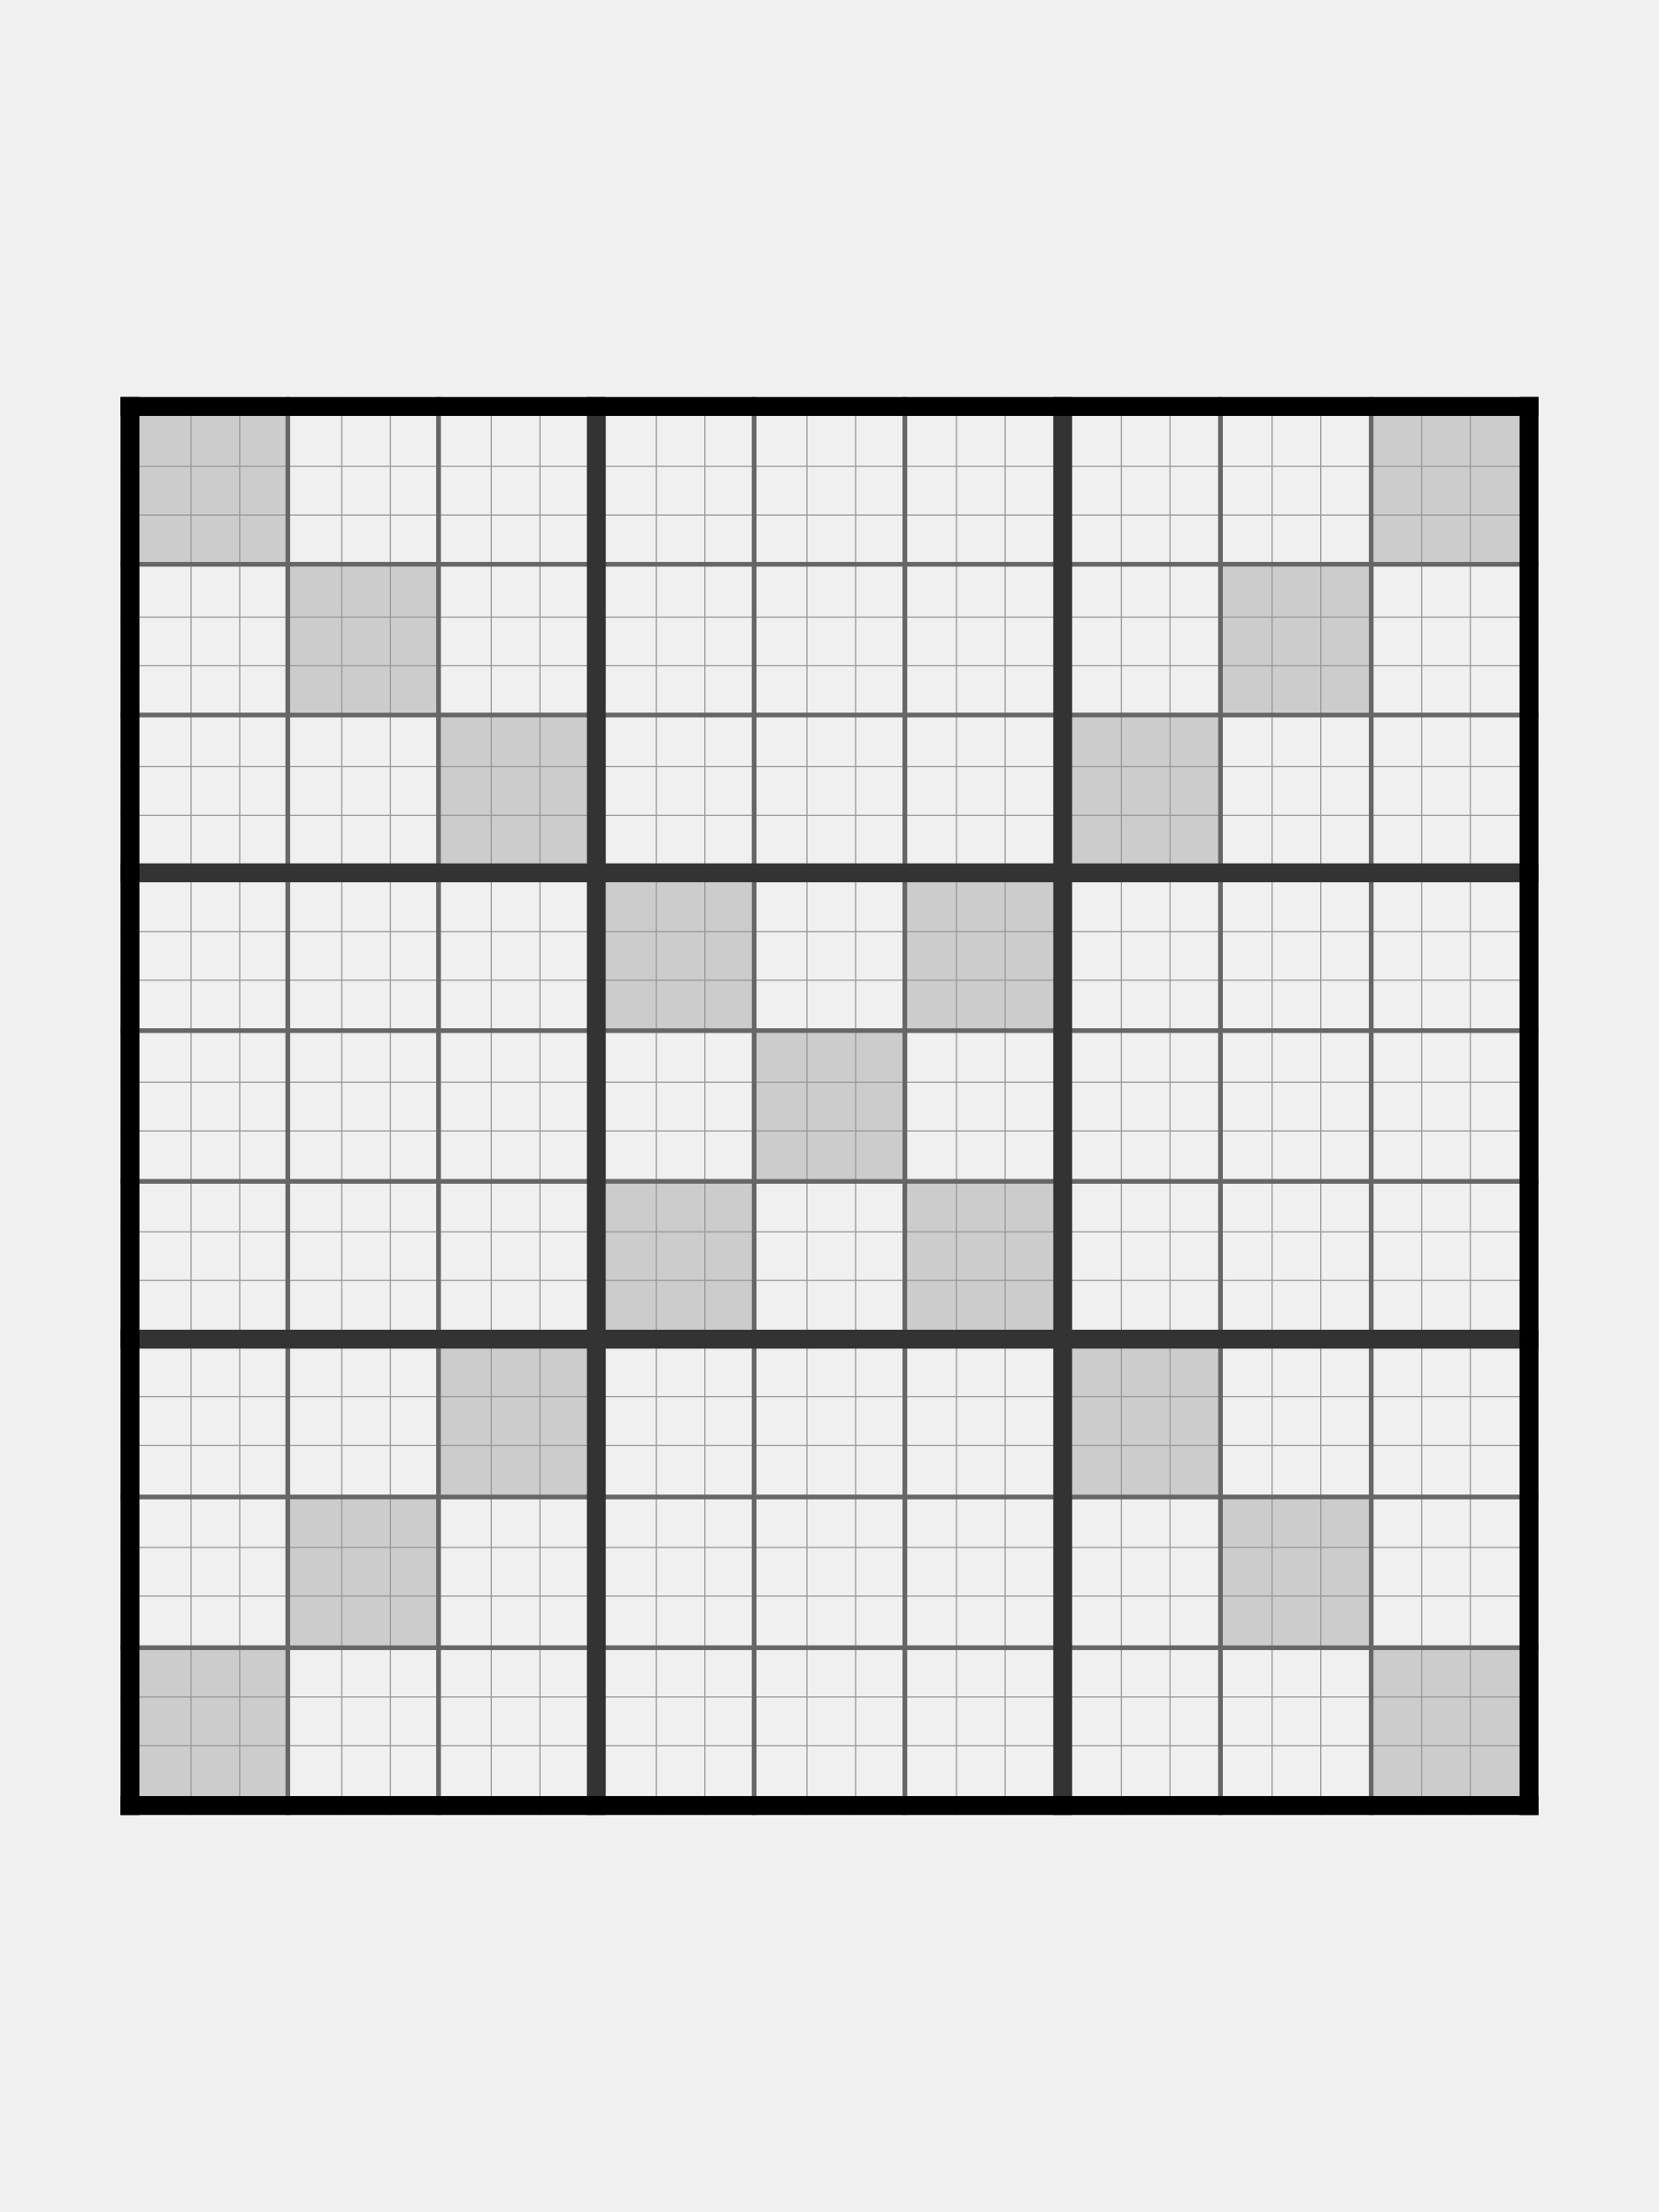
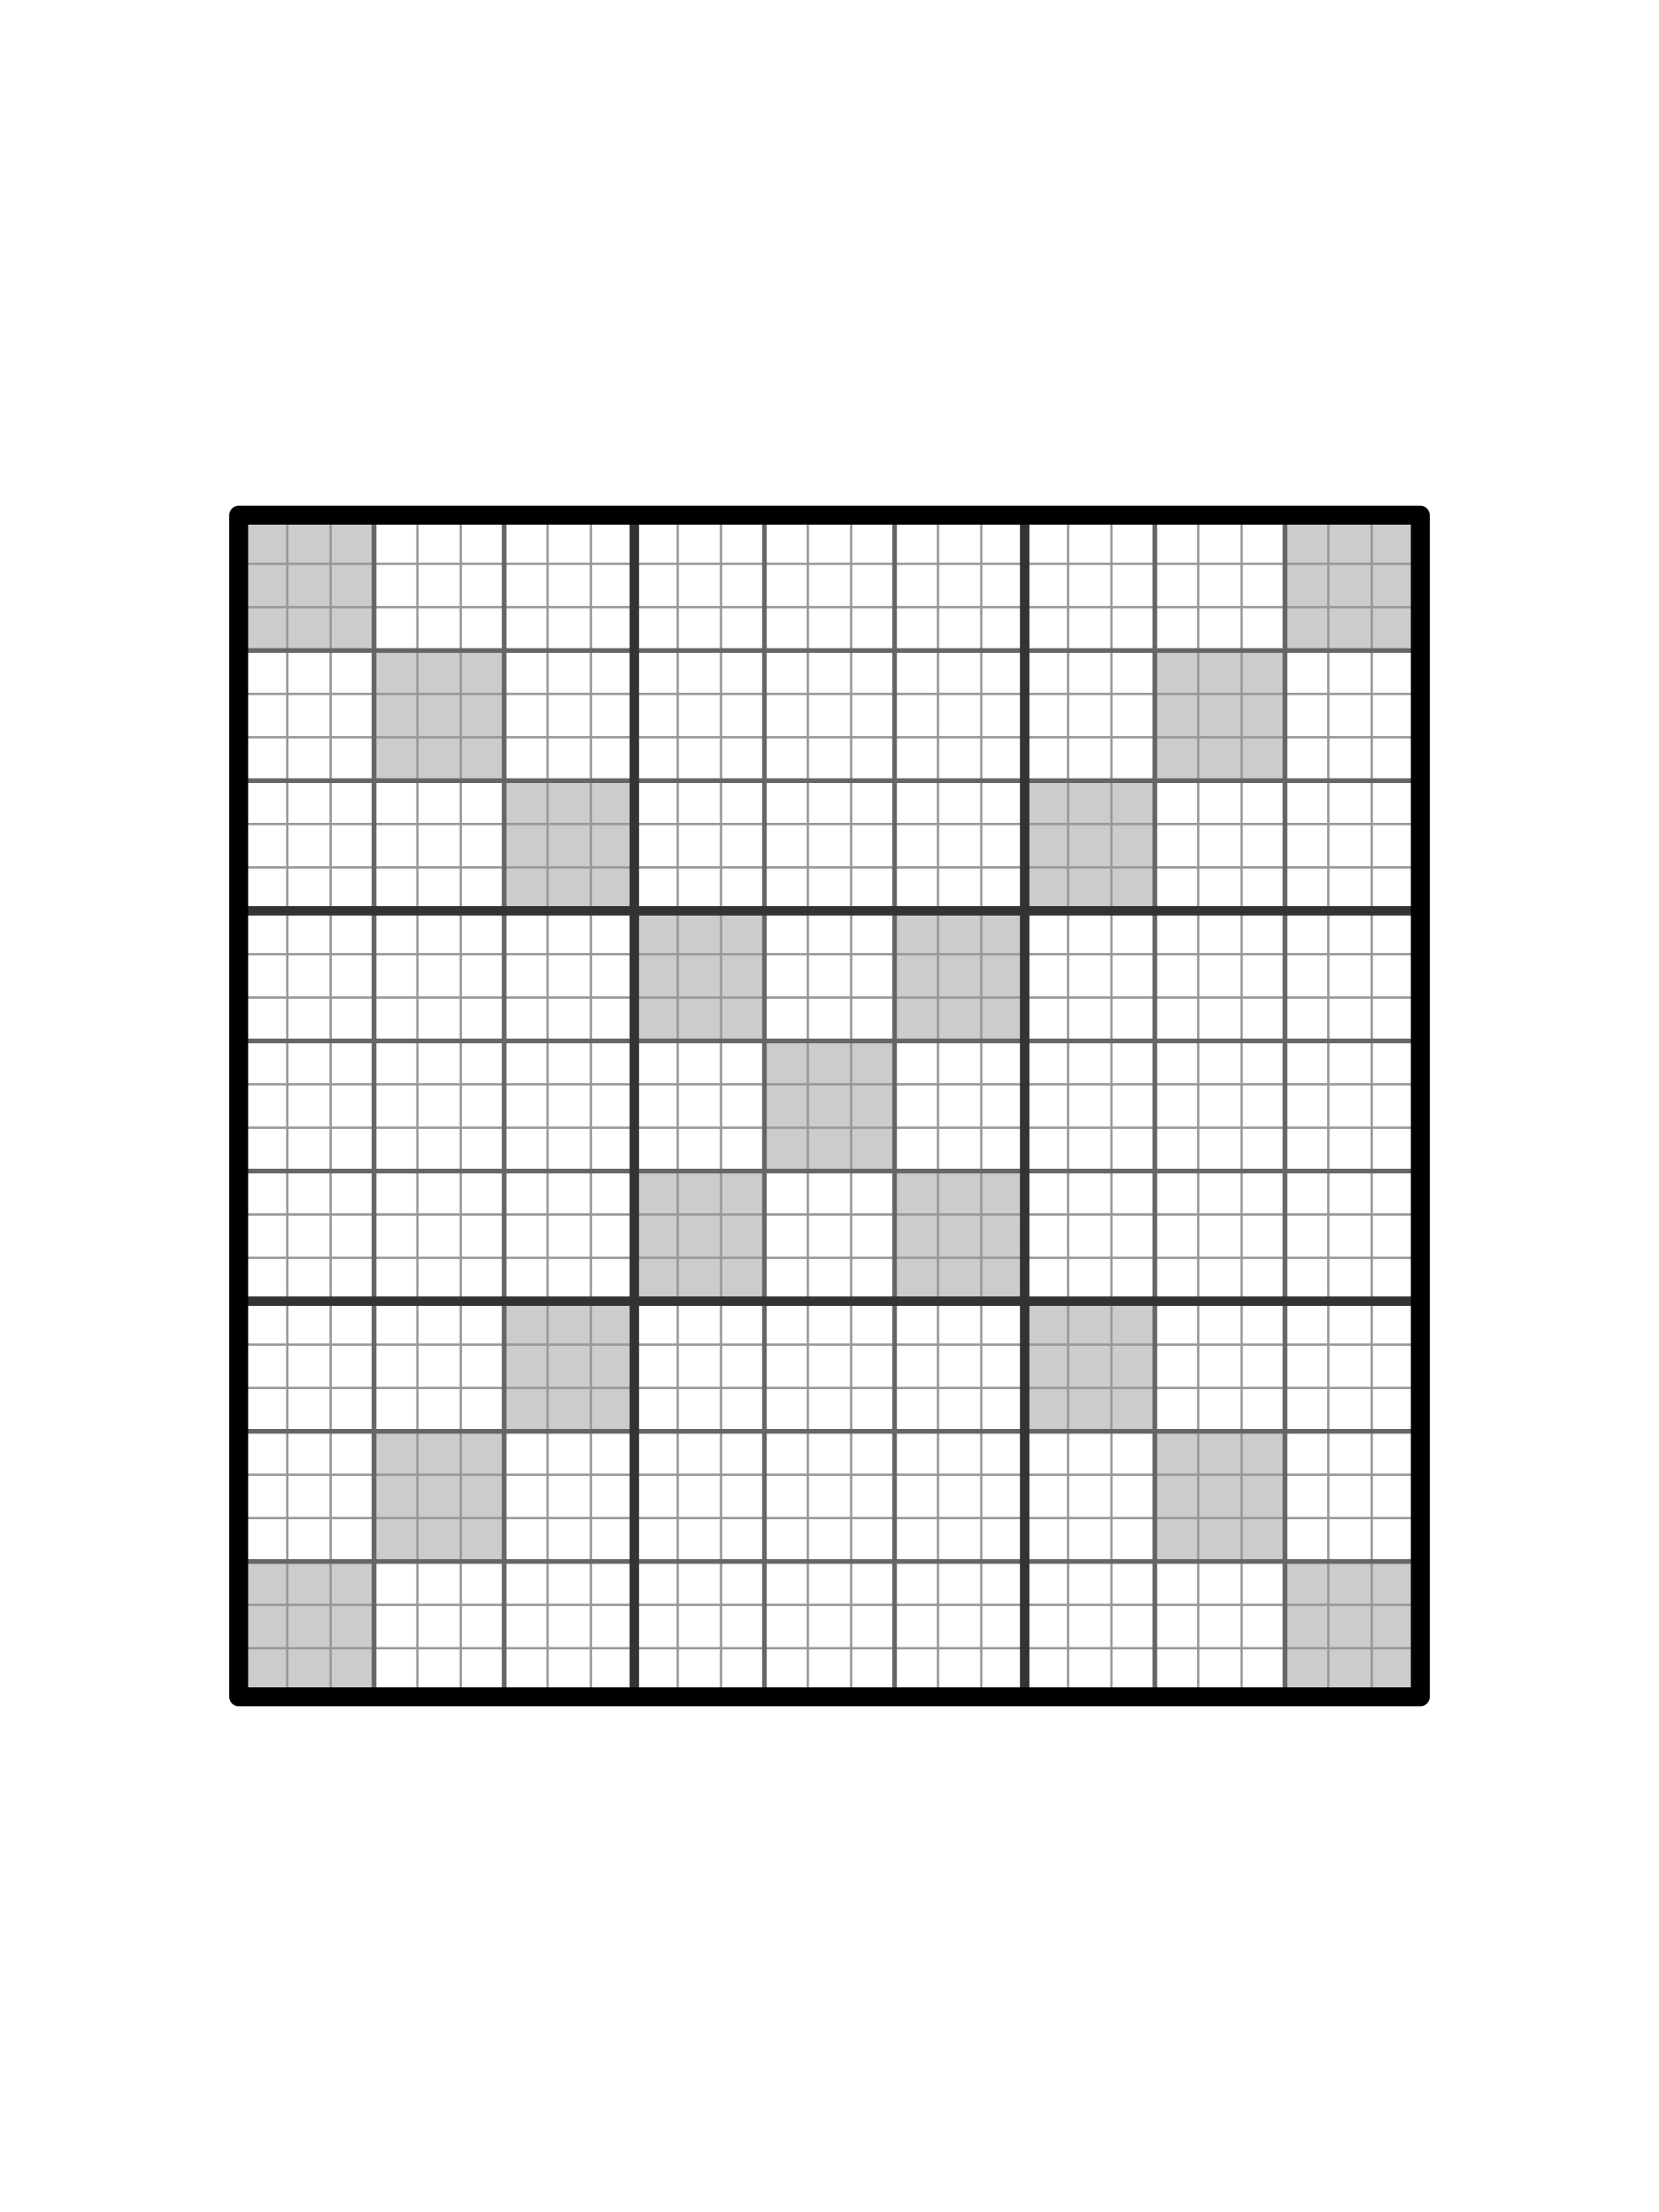
<svg xmlns="http://www.w3.org/2000/svg" width="14.625in" height="19.5in" viewBox="0 0 371.475 495.3" version="1.1" id="svg5">
  <defs id="defs2" />
-   <g id="layer1" transform="translate(-165.3775,-36.90938)">
-     <g id="g10742" transform="translate(192.365,125.8094)">
-       <g id="g1803" style="fill:#cccccc;fill-opacity:1" transform="translate(-192.365,-125.8094)">
-         <rect style="vector-effect:non-scaling-stroke;fill:#cccccc;fill-opacity:1;stroke-width:0.265;-inkscape-stroke:hairline" id="rect1705" width="32.691" height="32.691" x="196.598" y="130.043" />
-         <rect style="vector-effect:non-scaling-stroke;fill:#cccccc;fill-opacity:1;stroke-width:0.265;-inkscape-stroke:hairline" id="rect1705-4" width="32.691" height="32.691" x="230.348" y="163.792" />
-         <rect style="vector-effect:non-scaling-stroke;fill:#cccccc;fill-opacity:1;stroke-width:0.265;-inkscape-stroke:hairline" id="rect1705-1" width="32.691" height="32.691" x="264.097" y="197.541" />
-         <rect style="vector-effect:non-scaling-stroke;fill:#cccccc;fill-opacity:1;stroke-width:0.265;-inkscape-stroke:hairline" id="rect1705-4-5" width="32.691" height="32.691" x="334.769" y="268.214" />
-         <rect style="vector-effect:non-scaling-stroke;fill:#cccccc;fill-opacity:1;stroke-width:0.265;-inkscape-stroke:hairline" id="rect1705-1-9" width="32.691" height="32.691" x="368.519" y="301.963" />
-         <rect style="vector-effect:non-scaling-stroke;fill:#cccccc;fill-opacity:1;stroke-width:0.265;-inkscape-stroke:hairline" id="rect1705-4-8" width="32.691" height="32.691" x="301.02" y="234.465" />
-         <rect style="vector-effect:non-scaling-stroke;fill:#cccccc;fill-opacity:1;stroke-width:0.265;-inkscape-stroke:hairline" id="rect1705-4-5-7" width="32.691" height="32.691" x="439.192" y="372.636" />
-         <rect style="vector-effect:non-scaling-stroke;fill:#cccccc;fill-opacity:1;stroke-width:0.265;-inkscape-stroke:hairline" id="rect1705-1-9-5" width="32.691" height="32.691" x="472.941" y="406.385" />
-         <rect style="vector-effect:non-scaling-stroke;fill:#cccccc;fill-opacity:1;stroke-width:0.265;-inkscape-stroke:hairline" id="rect1705-4-8-3" width="32.691" height="32.691" x="405.443" y="338.886" />
-         <rect style="vector-effect:non-scaling-stroke;fill:#cccccc;fill-opacity:1;stroke-width:0.265;-inkscape-stroke:hairline" id="rect1705-4-5-7-8" width="32.691" height="32.691" x="372.636" y="-263.038" transform="rotate(90)" />
-         <rect style="vector-effect:non-scaling-stroke;fill:#cccccc;fill-opacity:1;stroke-width:0.265;-inkscape-stroke:hairline" id="rect1705-1-9-5-8" width="32.691" height="32.691" x="406.385" y="-229.289" transform="rotate(90)" />
-         <rect style="vector-effect:non-scaling-stroke;fill:#cccccc;fill-opacity:1;stroke-width:0.265;-inkscape-stroke:hairline" id="rect1705-4-8-3-3" width="32.691" height="32.691" x="338.887" y="-296.787" transform="rotate(90)" />
-         <rect style="vector-effect:non-scaling-stroke;fill:#cccccc;fill-opacity:1;stroke-width:0.265;-inkscape-stroke:hairline" id="rect1705-4-5-7-8-1" width="32.691" height="32.691" x="163.791" y="-471.882" transform="rotate(90)" />
-         <rect style="vector-effect:non-scaling-stroke;fill:#cccccc;fill-opacity:1;stroke-width:0.265;-inkscape-stroke:hairline" id="rect1705-1-9-5-8-8" width="32.691" height="32.691" x="197.54" y="-438.133" transform="rotate(90)" />
-         <rect style="vector-effect:non-scaling-stroke;fill:#cccccc;fill-opacity:1;stroke-width:0.265;-inkscape-stroke:hairline" id="rect1705-4-8-3-3-9" width="32.691" height="32.691" x="130.042" y="-505.632" transform="rotate(90)" />
-         <rect style="vector-effect:non-scaling-stroke;fill:#cccccc;fill-opacity:1;stroke-width:0.265;-inkscape-stroke:hairline" id="rect1705-1-9-5-8-8-6" width="32.691" height="32.691" x="301.963" y="-333.711" transform="rotate(90)" />
-         <rect style="vector-effect:non-scaling-stroke;fill:#cccccc;fill-opacity:1;stroke-width:0.265;-inkscape-stroke:hairline" id="rect1705-4-8-3-3-9-4" width="32.691" height="32.691" x="234.464" y="-401.21" transform="rotate(90)" />
+   <g id="layer2" transform="matrix(1.101322,0,0,1.101322,-18.81922,-25.0923)" style="stroke-width:0.908">
+     <rect style="fill:#ffffff;fill-opacity:1;stroke-width:0.48;stroke-linecap:round;stroke-linejoin:round" id="rect47" width="337.299" height="449.732" x="17.088" y="22.784" />
+     <g id="g8" style="stroke-width:0.908">
+       <g id="g7" style="stroke-width:0.908">
+         <rect style="fill:#cccccc;fill-opacity:1;stroke:none;stroke-width:0.48;stroke-linecap:round;stroke-linejoin:round;stroke-dasharray:none;stroke-opacity:1;paint-order:markers stroke fill" id="rect6-3-8-3" width="26.458" height="26.458" x="278.342" y="340.255" />
+         <rect style="fill:#cccccc;fill-opacity:1;stroke:none;stroke-width:0.48;stroke-linecap:round;stroke-linejoin:round;stroke-dasharray:none;stroke-opacity:1;paint-order:markers stroke fill" id="rect6-9-4-6" width="26.458" height="26.458" x="251.883" y="313.796" />
+         <rect style="fill:#cccccc;fill-opacity:1;stroke:none;stroke-width:0.48;stroke-linecap:round;stroke-linejoin:round;stroke-dasharray:none;stroke-opacity:1;paint-order:markers stroke fill" id="rect6-7-0" width="26.458" height="26.458" x="225.425" y="287.338" />
+         <rect style="fill:#cccccc;fill-opacity:1;stroke:none;stroke-width:0.48;stroke-linecap:round;stroke-linejoin:round;stroke-dasharray:none;stroke-opacity:1;paint-order:markers stroke fill" id="rect6-3-8" width="26.458" height="26.458" x="198.967" y="260.88" />
+         <rect style="fill:#cccccc;fill-opacity:1;stroke:none;stroke-width:0.48;stroke-linecap:round;stroke-linejoin:round;stroke-dasharray:none;stroke-opacity:1;paint-order:markers stroke fill" id="rect6-9-4" width="26.458" height="26.458" x="172.508" y="234.421" />
+         <rect style="fill:#cccccc;fill-opacity:1;stroke:none;stroke-width:0.48;stroke-linecap:round;stroke-linejoin:round;stroke-dasharray:none;stroke-opacity:1;paint-order:markers stroke fill" id="rect6-7" width="26.458" height="26.458" x="146.05" y="207.963" />
+         <rect style="fill:#cccccc;fill-opacity:1;stroke:none;stroke-width:0.48;stroke-linecap:round;stroke-linejoin:round;stroke-dasharray:none;stroke-opacity:1;paint-order:markers stroke fill" id="rect6-3" width="26.458" height="26.458" x="119.592" y="181.504" />
+         <rect style="fill:#cccccc;fill-opacity:1;stroke:none;stroke-width:0.48;stroke-linecap:round;stroke-linejoin:round;stroke-dasharray:none;stroke-opacity:1;paint-order:markers stroke fill" id="rect6-9" width="26.458" height="26.458" x="93.133" y="155.046" />
+         <rect style="fill:#cccccc;fill-opacity:1;stroke:none;stroke-width:0.48;stroke-linecap:round;stroke-linejoin:round;stroke-dasharray:none;stroke-opacity:1;paint-order:markers stroke fill" id="rect6" width="26.458" height="26.458" x="66.675" y="128.588" />
      </g>
-       <g id="g9826" style="display:inline;fill:#999999;fill-opacity:1">
-         <rect style="fill:#999999;fill-opacity:1;stroke:none;stroke-width:4;stroke-dasharray:none;stroke-opacity:1" id="rect7811-1" width="0.265" height="317.5" x="15.661" y="0" />
-         <rect style="display:inline;fill:#999999;fill-opacity:1;stroke:none;stroke-width:4;stroke-dasharray:none;stroke-opacity:1" id="rect7811-1-33" width="0.265" height="317.5" x="26.558" y="8e-06" />
-         <rect style="display:inline;fill:#999999;fill-opacity:1;stroke:none;stroke-width:4;stroke-dasharray:none;stroke-opacity:1" id="rect7811-1-38" width="0.265" height="317.5" x="49.41" y="8e-06" />
-         <rect style="fill:#999999;fill-opacity:1;stroke:none;stroke-width:4;stroke-dasharray:none;stroke-opacity:1" id="rect7811-1-0" width="0.265" height="317.5" x="60.306" y="0" />
-         <rect style="fill:#999999;fill-opacity:1;stroke:none;stroke-width:4;stroke-dasharray:none;stroke-opacity:1" id="rect7811-1-3" width="0.265" height="317.5" x="82.894" y="0" />
-         <rect style="fill:#999999;fill-opacity:1;stroke:none;stroke-width:4;stroke-dasharray:none;stroke-opacity:1" id="rect7811-1-5" width="0.265" height="317.5" x="93.79" y="0" />
-         <rect style="fill:#999999;fill-opacity:1;stroke:none;stroke-width:4;stroke-dasharray:none;stroke-opacity:1" id="rect7811-1-0-7" width="0.265" height="317.5" x="119.817" y="0" />
-         <rect style="fill:#999999;fill-opacity:1;stroke:none;stroke-width:4;stroke-dasharray:none;stroke-opacity:1" id="rect7811-1-3-5" width="0.265" height="317.5" x="130.714" y="0" />
-         <rect style="fill:#999999;fill-opacity:1;stroke:none;stroke-width:4;stroke-dasharray:none;stroke-opacity:1" id="rect7811-1-30" width="0.265" height="317.5" x="153.566" y="4.2632564e-14" />
-         <rect style="fill:#999999;fill-opacity:1;stroke:none;stroke-width:4;stroke-dasharray:none;stroke-opacity:1" id="rect7811-1-0-8" width="0.265" height="317.5" x="164.464" y="4.2632564e-14" />
-         <rect style="fill:#999999;fill-opacity:1;stroke:none;stroke-width:4;stroke-dasharray:none;stroke-opacity:1" id="rect7811-1-3-8" width="0.265" height="317.5" x="187.051" y="4.2632564e-14" />
-         <rect style="fill:#999999;fill-opacity:1;stroke:none;stroke-width:4;stroke-dasharray:none;stroke-opacity:1" id="rect7811-1-5-4" width="0.265" height="317.5" x="197.947" y="4.2632564e-14" />
-         <rect style="fill:#999999;fill-opacity:1;stroke:none;stroke-width:4;stroke-dasharray:none;stroke-opacity:1" id="rect7811-1-0-7-2" width="0.265" height="317.5" x="223.975" y="4.2632564e-14" />
-         <rect style="fill:#999999;fill-opacity:1;stroke:none;stroke-width:4;stroke-dasharray:none;stroke-opacity:1" id="rect7811-1-3-5-6" width="0.265" height="317.5" x="234.872" y="4.2632564e-14" />
-         <rect style="fill:#999999;fill-opacity:1;stroke:none;stroke-width:4;stroke-dasharray:none;stroke-opacity:1" id="rect7811-1-6" width="0.265" height="317.5" x="257.724" y="0" />
-         <rect style="fill:#999999;fill-opacity:1;stroke:none;stroke-width:4;stroke-dasharray:none;stroke-opacity:1" id="rect7811-1-0-5" width="0.265" height="317.5" x="268.621" y="0" />
-         <rect style="fill:#999999;fill-opacity:1;stroke:none;stroke-width:4;stroke-dasharray:none;stroke-opacity:1" id="rect7811-1-3-4" width="0.265" height="317.5" x="291.207" y="0" />
-         <rect style="fill:#999999;fill-opacity:1;stroke:none;stroke-width:4;stroke-dasharray:none;stroke-opacity:1" id="rect7811-1-5-2" width="0.265" height="317.5" x="302.104" y="0" />
-       </g>
-       <g id="g9826-6" style="display:inline;fill:#999999;fill-opacity:1" transform="rotate(90,158.8824,158.6176)">
-         <rect style="fill:#999999;fill-opacity:1;stroke:none;stroke-width:4;stroke-dasharray:none;stroke-opacity:1" id="rect7811-1-04" width="0.265" height="317.5" x="15.661" y="0" />
-         <rect style="display:inline;fill:#999999;fill-opacity:1;stroke:none;stroke-width:4;stroke-dasharray:none;stroke-opacity:1" id="rect7811-1-33-8" width="0.265" height="317.5" x="26.558" y="8e-06" />
-         <rect style="display:inline;fill:#999999;fill-opacity:1;stroke:none;stroke-width:4;stroke-dasharray:none;stroke-opacity:1" id="rect7811-1-38-8" width="0.265" height="317.5" x="49.41" y="8e-06" />
-         <rect style="fill:#999999;fill-opacity:1;stroke:none;stroke-width:4;stroke-dasharray:none;stroke-opacity:1" id="rect7811-1-0-89" width="0.265" height="317.5" x="60.306" y="0" />
-         <rect style="fill:#999999;fill-opacity:1;stroke:none;stroke-width:4;stroke-dasharray:none;stroke-opacity:1" id="rect7811-1-3-7" width="0.265" height="317.5" x="82.894" y="0" />
-         <rect style="fill:#999999;fill-opacity:1;stroke:none;stroke-width:4;stroke-dasharray:none;stroke-opacity:1" id="rect7811-1-5-7" width="0.265" height="317.5" x="93.79" y="0" />
-         <rect style="fill:#999999;fill-opacity:1;stroke:none;stroke-width:4;stroke-dasharray:none;stroke-opacity:1" id="rect7811-1-0-7-6" width="0.265" height="317.5" x="119.817" y="0" />
-         <rect style="fill:#999999;fill-opacity:1;stroke:none;stroke-width:4;stroke-dasharray:none;stroke-opacity:1" id="rect7811-1-3-5-4" width="0.265" height="317.5" x="130.714" y="0" />
-         <rect style="fill:#999999;fill-opacity:1;stroke:none;stroke-width:4;stroke-dasharray:none;stroke-opacity:1" id="rect7811-1-30-3" width="0.265" height="317.5" x="153.566" y="4.2632564e-14" />
-         <rect style="fill:#999999;fill-opacity:1;stroke:none;stroke-width:4;stroke-dasharray:none;stroke-opacity:1" id="rect7811-1-0-8-0" width="0.265" height="317.5" x="164.464" y="4.2632564e-14" />
-         <rect style="fill:#999999;fill-opacity:1;stroke:none;stroke-width:4;stroke-dasharray:none;stroke-opacity:1" id="rect7811-1-3-8-3" width="0.265" height="317.5" x="187.051" y="4.2632564e-14" />
-         <rect style="fill:#999999;fill-opacity:1;stroke:none;stroke-width:4;stroke-dasharray:none;stroke-opacity:1" id="rect7811-1-5-4-0" width="0.265" height="317.5" x="197.947" y="4.2632564e-14" />
-         <rect style="fill:#999999;fill-opacity:1;stroke:none;stroke-width:4;stroke-dasharray:none;stroke-opacity:1" id="rect7811-1-0-7-2-9" width="0.265" height="317.5" x="223.975" y="4.2632564e-14" />
-         <rect style="fill:#999999;fill-opacity:1;stroke:none;stroke-width:4;stroke-dasharray:none;stroke-opacity:1" id="rect7811-1-3-5-6-2" width="0.265" height="317.5" x="234.872" y="4.2632564e-14" />
-         <rect style="fill:#999999;fill-opacity:1;stroke:none;stroke-width:4;stroke-dasharray:none;stroke-opacity:1" id="rect7811-1-6-5" width="0.265" height="317.5" x="257.724" y="0" />
-         <rect style="fill:#999999;fill-opacity:1;stroke:none;stroke-width:4;stroke-dasharray:none;stroke-opacity:1" id="rect7811-1-0-5-4" width="0.265" height="317.5" x="268.621" y="0" />
-         <rect style="fill:#999999;fill-opacity:1;stroke:none;stroke-width:4;stroke-dasharray:none;stroke-opacity:1" id="rect7811-1-3-4-0" width="0.265" height="317.5" x="291.207" y="0" />
-         <rect style="fill:#999999;fill-opacity:1;stroke:none;stroke-width:4;stroke-dasharray:none;stroke-opacity:1" id="rect7811-1-5-2-5" width="0.265" height="317.5" x="302.104" y="0" />
-       </g>
-       <g id="g9721" style="fill:#666666;fill-opacity:1">
-         <rect style="fill:#666666;fill-opacity:1;stroke:none;stroke-width:4;stroke-dasharray:none;stroke-opacity:1" id="rect7811-61-3-9" width="1.058" height="317.5" x="279.517" y="0" />
-         <rect style="fill:#666666;fill-opacity:1;stroke:none;stroke-width:4;stroke-dasharray:none;stroke-opacity:1" id="rect7811-61-9-7" width="1.058" height="317.5" x="245.768" y="0" />
-         <rect style="fill:#666666;fill-opacity:1;stroke:none;stroke-width:4;stroke-dasharray:none;stroke-opacity:1" id="rect7811-61-7" width="1.058" height="317.5" x="175.095" y="0" />
-         <rect style="fill:#666666;fill-opacity:1;stroke:none;stroke-width:4;stroke-dasharray:none;stroke-opacity:1" id="rect7811-61-3" width="1.058" height="317.5" x="141.346" y="4.2632564e-14" />
-         <rect style="fill:#666666;fill-opacity:1;stroke:none;stroke-width:4;stroke-dasharray:none;stroke-opacity:1" id="rect7811-61-9" width="1.058" height="317.5" x="70.674" y="0" />
-         <rect style="fill:#666666;fill-opacity:1;stroke:none;stroke-width:4;stroke-dasharray:none;stroke-opacity:1" id="rect7811-61" width="1.058" height="317.5" x="36.925" y="0" />
-         <rect style="fill:#666666;fill-opacity:1;stroke:none;stroke-width:4;stroke-dasharray:none;stroke-opacity:1" id="rect7811-61-3-9-9-8" width="1.058" height="317.5" x="279.517" y="-317.5" transform="rotate(90)" />
-         <rect style="fill:#666666;fill-opacity:1;stroke:none;stroke-width:4;stroke-dasharray:none;stroke-opacity:1" id="rect7811-61-9-7-8-4" width="1.058" height="317.5" x="245.768" y="-317.5" transform="rotate(90)" />
-         <rect style="fill:#666666;fill-opacity:1;stroke:none;stroke-width:4;stroke-dasharray:none;stroke-opacity:1" id="rect7811-61-7-0" width="1.058" height="317.5" x="175.095" y="-317.5" transform="rotate(90)" />
-         <rect style="fill:#666666;fill-opacity:1;stroke:none;stroke-width:4;stroke-dasharray:none;stroke-opacity:1" id="rect7811-61-3-4" width="1.058" height="317.5" x="141.346" y="-317.5" transform="rotate(90)" />
-         <rect style="fill:#666666;fill-opacity:1;stroke:none;stroke-width:4;stroke-dasharray:none;stroke-opacity:1" id="rect7811-61-9-0" width="1.058" height="317.5" x="70.673" y="-317.5" transform="rotate(90)" />
-         <rect style="fill:#666666;fill-opacity:1;stroke:none;stroke-width:4;stroke-dasharray:none;stroke-opacity:1" id="rect7811-61-0" width="1.058" height="317.5" x="36.924" y="-317.5" transform="rotate(90)" />
-       </g>
-       <g id="g9657" style="fill:#333333;fill-opacity:1">
-         <rect style="fill:#333333;fill-opacity:1;stroke:none;stroke-width:4;stroke-dasharray:none;stroke-opacity:1" id="rect7811-9" width="4.233" height="317.5" x="104.422" y="0" />
-         <rect style="fill:#333333;fill-opacity:1;stroke:none;stroke-width:4;stroke-dasharray:none;stroke-opacity:1" id="rect7811-9-7" width="4.233" height="317.5" x="208.845" y="0" />
-         <rect style="fill:#333333;fill-opacity:1;stroke:none;stroke-width:4;stroke-dasharray:none;stroke-opacity:1" id="rect7811-9-9" width="4.233" height="317.5" x="104.422" y="-317.5" transform="rotate(90)" />
-         <rect style="fill:#333333;fill-opacity:1;stroke:none;stroke-width:4;stroke-dasharray:none;stroke-opacity:1" id="rect7811-9-7-8" width="4.233" height="317.5" x="208.844" y="-317.5" transform="rotate(90)" />
-       </g>
-       <g id="g9649" style="fill:#000000;fill-opacity:1">
-         <rect style="fill:#000000;fill-opacity:1;stroke:none;stroke-width:4;stroke-dasharray:none;stroke-opacity:1" id="rect7811" width="4.233" height="317.5" x="0" y="-1.7053026e-13" />
-         <rect style="fill:#000000;fill-opacity:1;stroke:none;stroke-width:4;stroke-dasharray:none;stroke-opacity:1" id="rect7811-9-7-9" width="4.233" height="317.5" x="313.267" y="0" />
-         <rect style="fill:#000000;fill-opacity:1;stroke:none;stroke-width:4;stroke-dasharray:none;stroke-opacity:1" id="rect7811-4" width="4.233" height="317.5" x="0" y="-317.5" transform="rotate(90)" />
-         <rect style="display:inline;fill:#000000;fill-opacity:1;stroke:none;stroke-width:4;stroke-dasharray:none;stroke-opacity:1" id="rect7811-9-7-9-0" width="4.233" height="317.5" x="313.267" y="-317.5" transform="rotate(90)" />
+       <g id="g7-0" transform="rotate(90,185.7375,247.6507)" style="stroke-width:0.908">
+         <rect style="fill:#cccccc;fill-opacity:1;stroke:none;stroke-width:0.48;stroke-linecap:round;stroke-linejoin:round;stroke-dasharray:none;stroke-opacity:1;paint-order:markers stroke fill" id="rect6-3-8-3-4" width="26.458" height="26.458" x="278.342" y="340.255" transform="translate(-1.1875e-6)" />
+         <rect style="fill:#cccccc;fill-opacity:1;stroke:none;stroke-width:0.48;stroke-linecap:round;stroke-linejoin:round;stroke-dasharray:none;stroke-opacity:1;paint-order:markers stroke fill" id="rect6-9-4-6-7" width="26.458" height="26.458" x="251.883" y="313.796" transform="translate(-1.1875e-6)" />
+         <rect style="fill:#cccccc;fill-opacity:1;stroke:none;stroke-width:0.48;stroke-linecap:round;stroke-linejoin:round;stroke-dasharray:none;stroke-opacity:1;paint-order:markers stroke fill" id="rect6-7-0-5" width="26.458" height="26.458" x="225.425" y="287.338" transform="translate(-1.1875e-6)" />
+         <rect style="fill:#cccccc;fill-opacity:1;stroke:none;stroke-width:0.48;stroke-linecap:round;stroke-linejoin:round;stroke-dasharray:none;stroke-opacity:1;paint-order:markers stroke fill" id="rect6-3-8-1" width="26.458" height="26.458" x="198.967" y="260.88" transform="translate(-1.1875e-6)" />
+         <rect style="fill:#cccccc;fill-opacity:1;stroke:none;stroke-width:0.48;stroke-linecap:round;stroke-linejoin:round;stroke-dasharray:none;stroke-opacity:1;paint-order:markers stroke fill" id="rect6-7-06" width="26.458" height="26.458" x="146.05" y="207.963" transform="translate(-1.1875e-6)" />
+         <rect style="fill:#cccccc;fill-opacity:1;stroke:none;stroke-width:0.48;stroke-linecap:round;stroke-linejoin:round;stroke-dasharray:none;stroke-opacity:1;paint-order:markers stroke fill" id="rect6-3-3" width="26.458" height="26.458" x="119.592" y="181.504" />
+         <rect style="fill:#cccccc;fill-opacity:1;stroke:none;stroke-width:0.48;stroke-linecap:round;stroke-linejoin:round;stroke-dasharray:none;stroke-opacity:1;paint-order:markers stroke fill" id="rect6-9-2" width="26.458" height="26.458" x="93.133" y="155.046" />
+         <rect style="fill:#cccccc;fill-opacity:1;stroke:none;stroke-width:0.48;stroke-linecap:round;stroke-linejoin:round;stroke-dasharray:none;stroke-opacity:1;paint-order:markers stroke fill" id="rect6-6" width="26.458" height="26.458" x="66.675" y="128.588" transform="translate(-1.1875e-6)" />
      </g>
    </g>
-     <rect style="fill:none;fill-opacity:1;stroke:none;stroke-width:4;stroke-dasharray:none;stroke-opacity:1" id="rect10606" width="371.475" height="495.3" x="165.377" y="36.909" />
+     <g id="g6" style="stroke-width:0.908">
+       <g id="g5" style="stroke-width:0.908">
+         <rect style="fill:none;stroke:#999999;stroke-width:0.48;stroke-linecap:round;stroke-linejoin:round;stroke-dasharray:none;stroke-opacity:1" id="rect1-3-3-2" width="240.242" height="8.819" x="65.617" y="349.074" />
+         <rect style="fill:none;stroke:#999999;stroke-width:0.48;stroke-linecap:round;stroke-linejoin:round;stroke-dasharray:none;stroke-opacity:1" id="rect1-3-3-2-0" width="240.242" height="8.819" x="65.617" y="322.615" />
+         <rect style="fill:none;stroke:#999999;stroke-width:0.48;stroke-linecap:round;stroke-linejoin:round;stroke-dasharray:none;stroke-opacity:1" id="rect1-3-3-2-3" width="240.242" height="8.819" x="65.617" y="296.157" />
+         <rect style="fill:none;stroke:#999999;stroke-width:0.48;stroke-linecap:round;stroke-linejoin:round;stroke-dasharray:none;stroke-opacity:1" id="rect1-3-3-2-06" width="240.242" height="8.819" x="65.617" y="269.699" />
+         <rect style="fill:none;stroke:#999999;stroke-width:0.48;stroke-linecap:round;stroke-linejoin:round;stroke-dasharray:none;stroke-opacity:1" id="rect1-3-3-2-6" width="240.242" height="8.819" x="65.617" y="243.24" />
+         <rect style="fill:none;stroke:#999999;stroke-width:0.48;stroke-linecap:round;stroke-linejoin:round;stroke-dasharray:none;stroke-opacity:1" id="rect1-3-3-2-8" width="240.242" height="8.819" x="65.617" y="216.782" />
+         <rect style="fill:none;stroke:#999999;stroke-width:0.48;stroke-linecap:round;stroke-linejoin:round;stroke-dasharray:none;stroke-opacity:1" id="rect1-3-3-2-9" width="240.242" height="8.819" x="65.617" y="190.324" />
+         <rect style="fill:none;stroke:#999999;stroke-width:0.48;stroke-linecap:round;stroke-linejoin:round;stroke-dasharray:none;stroke-opacity:1" id="rect1-3-3-2-02" width="240.242" height="8.819" x="65.617" y="163.865" />
+         <rect style="fill:none;stroke:#999999;stroke-width:0.48;stroke-linecap:round;stroke-linejoin:round;stroke-dasharray:none;stroke-opacity:1" id="rect1-3-3-2-7" width="240.242" height="8.819" x="65.617" y="137.407" />
+       </g>
+       <g id="g5-9" transform="rotate(90,185.7376,247.6501)" style="stroke-width:0.908">
+         <rect style="fill:none;stroke:#999999;stroke-width:0.48;stroke-linecap:round;stroke-linejoin:round;stroke-dasharray:none;stroke-opacity:1" id="rect1-3-3-2-2" width="240.242" height="8.819" x="65.617" y="349.074" />
+         <rect style="fill:none;stroke:#999999;stroke-width:0.48;stroke-linecap:round;stroke-linejoin:round;stroke-dasharray:none;stroke-opacity:1" id="rect1-3-3-2-0-2" width="240.242" height="8.819" x="65.617" y="322.615" />
+         <rect style="fill:none;stroke:#999999;stroke-width:0.48;stroke-linecap:round;stroke-linejoin:round;stroke-dasharray:none;stroke-opacity:1" id="rect1-3-3-2-3-8" width="240.242" height="8.819" x="65.617" y="296.157" />
+         <rect style="fill:none;stroke:#999999;stroke-width:0.48;stroke-linecap:round;stroke-linejoin:round;stroke-dasharray:none;stroke-opacity:1" id="rect1-3-3-2-06-9" width="240.242" height="8.819" x="65.617" y="269.699" />
+         <rect style="fill:none;stroke:#999999;stroke-width:0.48;stroke-linecap:round;stroke-linejoin:round;stroke-dasharray:none;stroke-opacity:1" id="rect1-3-3-2-6-7" width="240.242" height="8.819" x="65.617" y="243.24" />
+         <rect style="fill:none;stroke:#999999;stroke-width:0.48;stroke-linecap:round;stroke-linejoin:round;stroke-dasharray:none;stroke-opacity:1" id="rect1-3-3-2-8-3" width="240.242" height="8.819" x="65.617" y="216.782" />
+         <rect style="fill:none;stroke:#999999;stroke-width:0.48;stroke-linecap:round;stroke-linejoin:round;stroke-dasharray:none;stroke-opacity:1" id="rect1-3-3-2-9-6" width="240.242" height="8.819" x="65.617" y="190.324" />
+         <rect style="fill:none;stroke:#999999;stroke-width:0.48;stroke-linecap:round;stroke-linejoin:round;stroke-dasharray:none;stroke-opacity:1" id="rect1-3-3-2-02-1" width="240.242" height="8.819" x="65.617" y="163.865" />
+         <rect style="fill:none;stroke:#999999;stroke-width:0.48;stroke-linecap:round;stroke-linejoin:round;stroke-dasharray:none;stroke-opacity:1" id="rect1-3-3-2-7-2" width="240.242" height="8.819" x="65.617" y="137.407" />
+       </g>
+     </g>
+     <g id="g4" style="stroke-width:0.908">
+       <g id="g3" style="stroke-width:0.908">
+         <rect style="fill:none;stroke:#666666;stroke-width:0.961;stroke-linecap:round;stroke-linejoin:round;stroke-dasharray:none;stroke-opacity:1" id="rect1-3-5" width="240.242" height="26.458" x="65.617" y="313.796" />
+         <rect style="fill:none;stroke:#666666;stroke-width:0.961;stroke-linecap:round;stroke-linejoin:round;stroke-dasharray:none;stroke-opacity:1" id="rect1-3" width="240.242" height="26.458" x="65.617" y="234.421" />
+         <rect style="fill:none;stroke:#666666;stroke-width:0.961;stroke-linecap:round;stroke-linejoin:round;stroke-dasharray:none;stroke-opacity:1" id="rect1-3-3" width="240.242" height="26.458" x="65.617" y="155.046" />
+       </g>
+       <g id="g2" style="stroke-width:0.908">
+         <rect style="fill:none;stroke:#666666;stroke-width:0.961;stroke-linecap:round;stroke-linejoin:round;stroke-dasharray:none;stroke-opacity:1" id="rect1-3-5-5" width="240.242" height="26.458" x="127.529" y="-278.342" transform="rotate(90)" />
+         <rect style="fill:none;stroke:#666666;stroke-width:0.961;stroke-linecap:round;stroke-linejoin:round;stroke-dasharray:none;stroke-opacity:1" id="rect1-3-62" width="240.242" height="26.458" x="127.529" y="-198.967" transform="rotate(90)" />
+         <rect style="fill:none;stroke:#666666;stroke-width:0.961;stroke-linecap:round;stroke-linejoin:round;stroke-dasharray:none;stroke-opacity:1" id="rect1-3-3-9" width="240.242" height="26.458" x="127.529" y="-119.592" transform="rotate(90)" />
+       </g>
+     </g>
+     <g id="g1" style="stroke-width:0.908">
+       <rect style="fill:none;stroke:#333333;stroke-width:1.922;stroke-linecap:round;stroke-linejoin:round;stroke-dasharray:none;stroke-opacity:1" id="rect1-3-7" width="240.242" height="79.375" x="65.617" y="207.962" />
+       <rect style="fill:none;stroke:#333333;stroke-width:1.922;stroke-linecap:round;stroke-linejoin:round;stroke-dasharray:none;stroke-opacity:1" id="rect1-3-6" width="240.242" height="79.375" x="127.529" y="-225.425" transform="rotate(90)" />
+     </g>
+     <rect style="fill:none;stroke:#000000;stroke-width:3.844;stroke-linecap:round;stroke-linejoin:round;stroke-dasharray:none;paint-order:markers stroke fill" id="rect1" width="240.242" height="240.242" x="65.617" y="127.529" />
  </g>
</svg>
